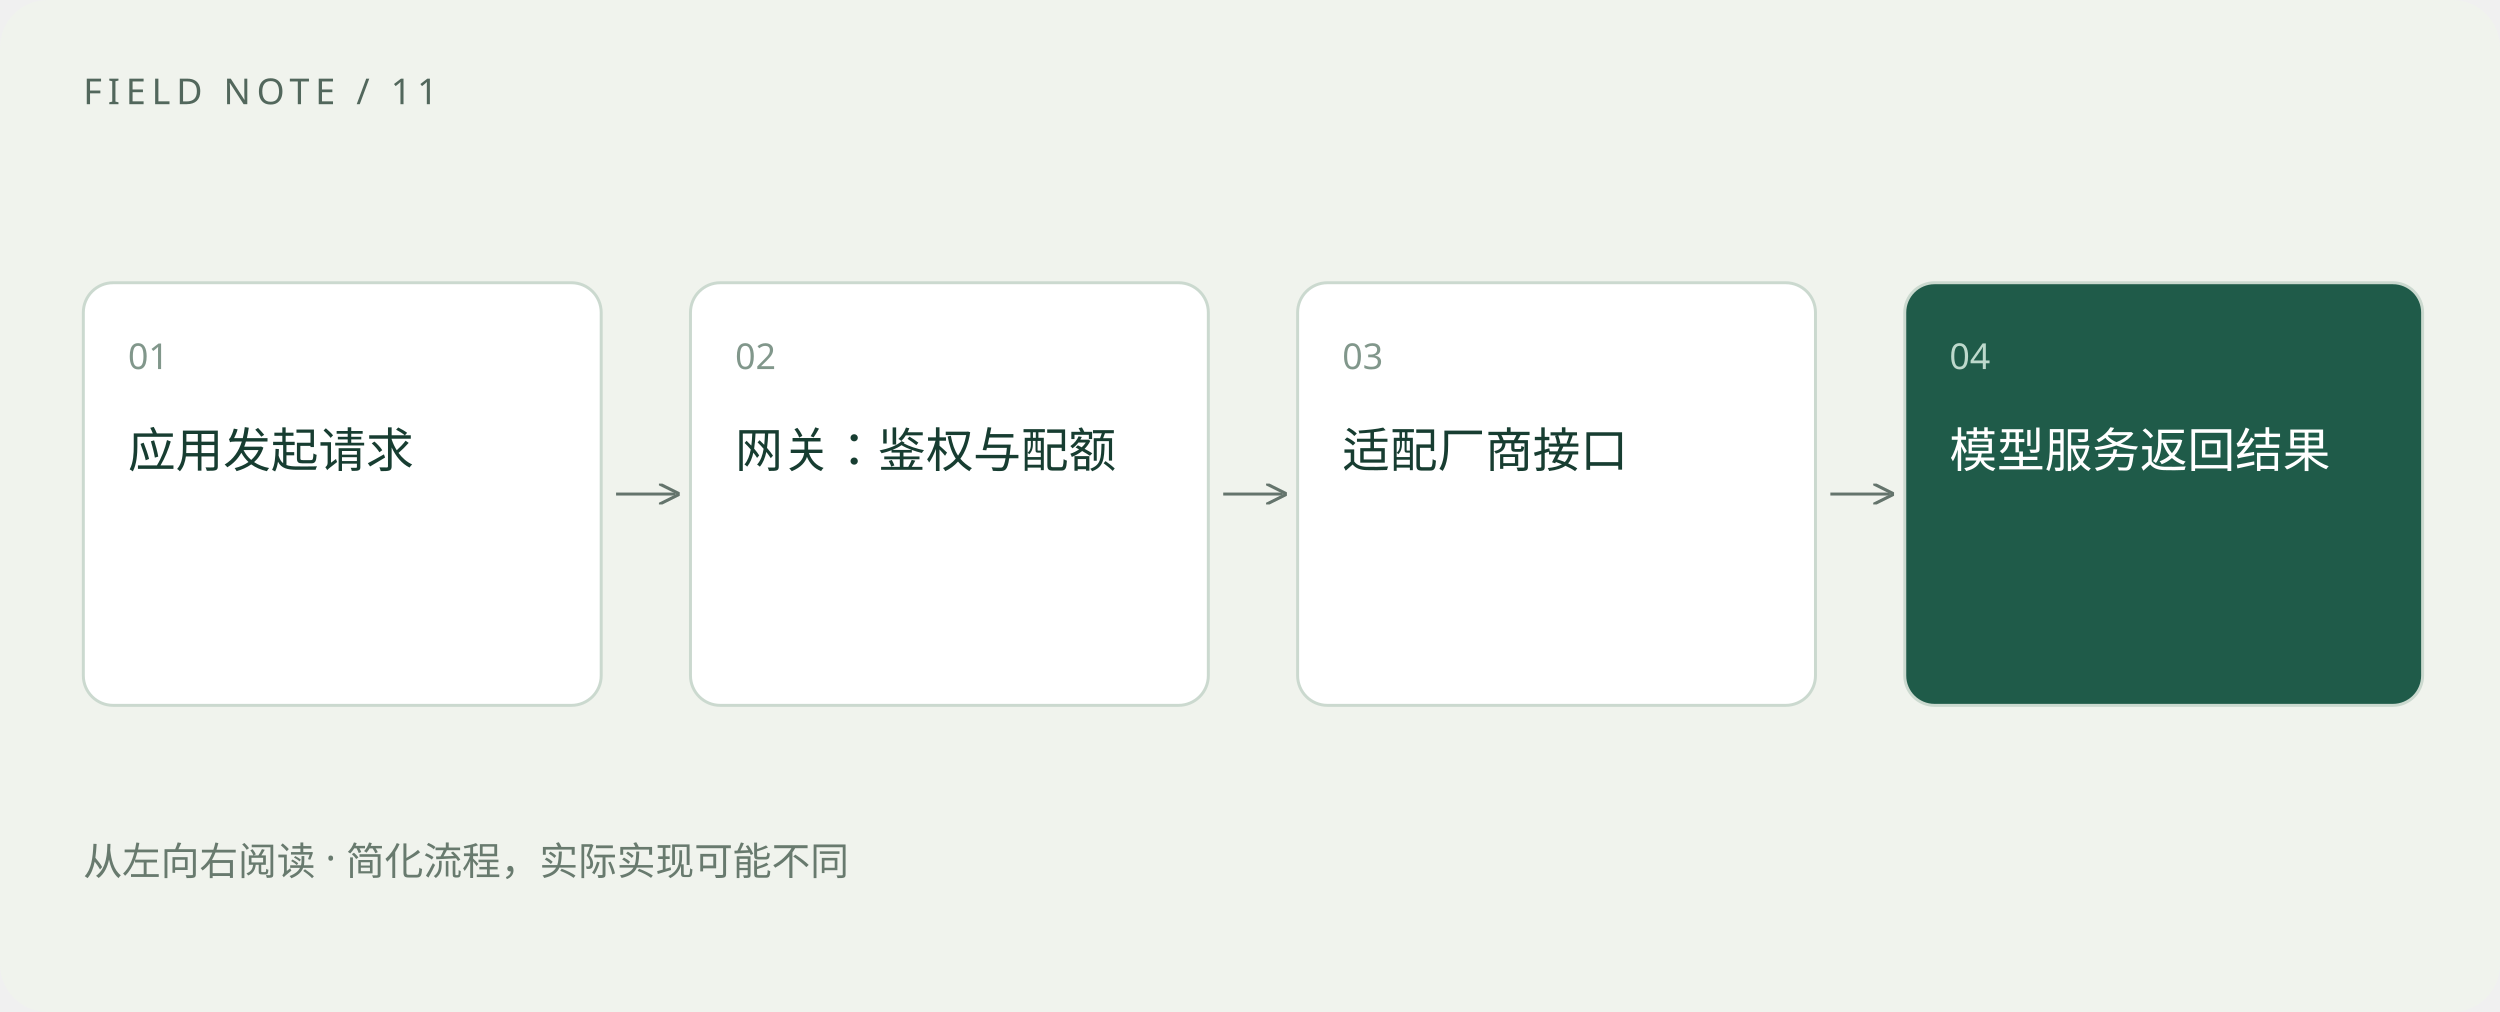
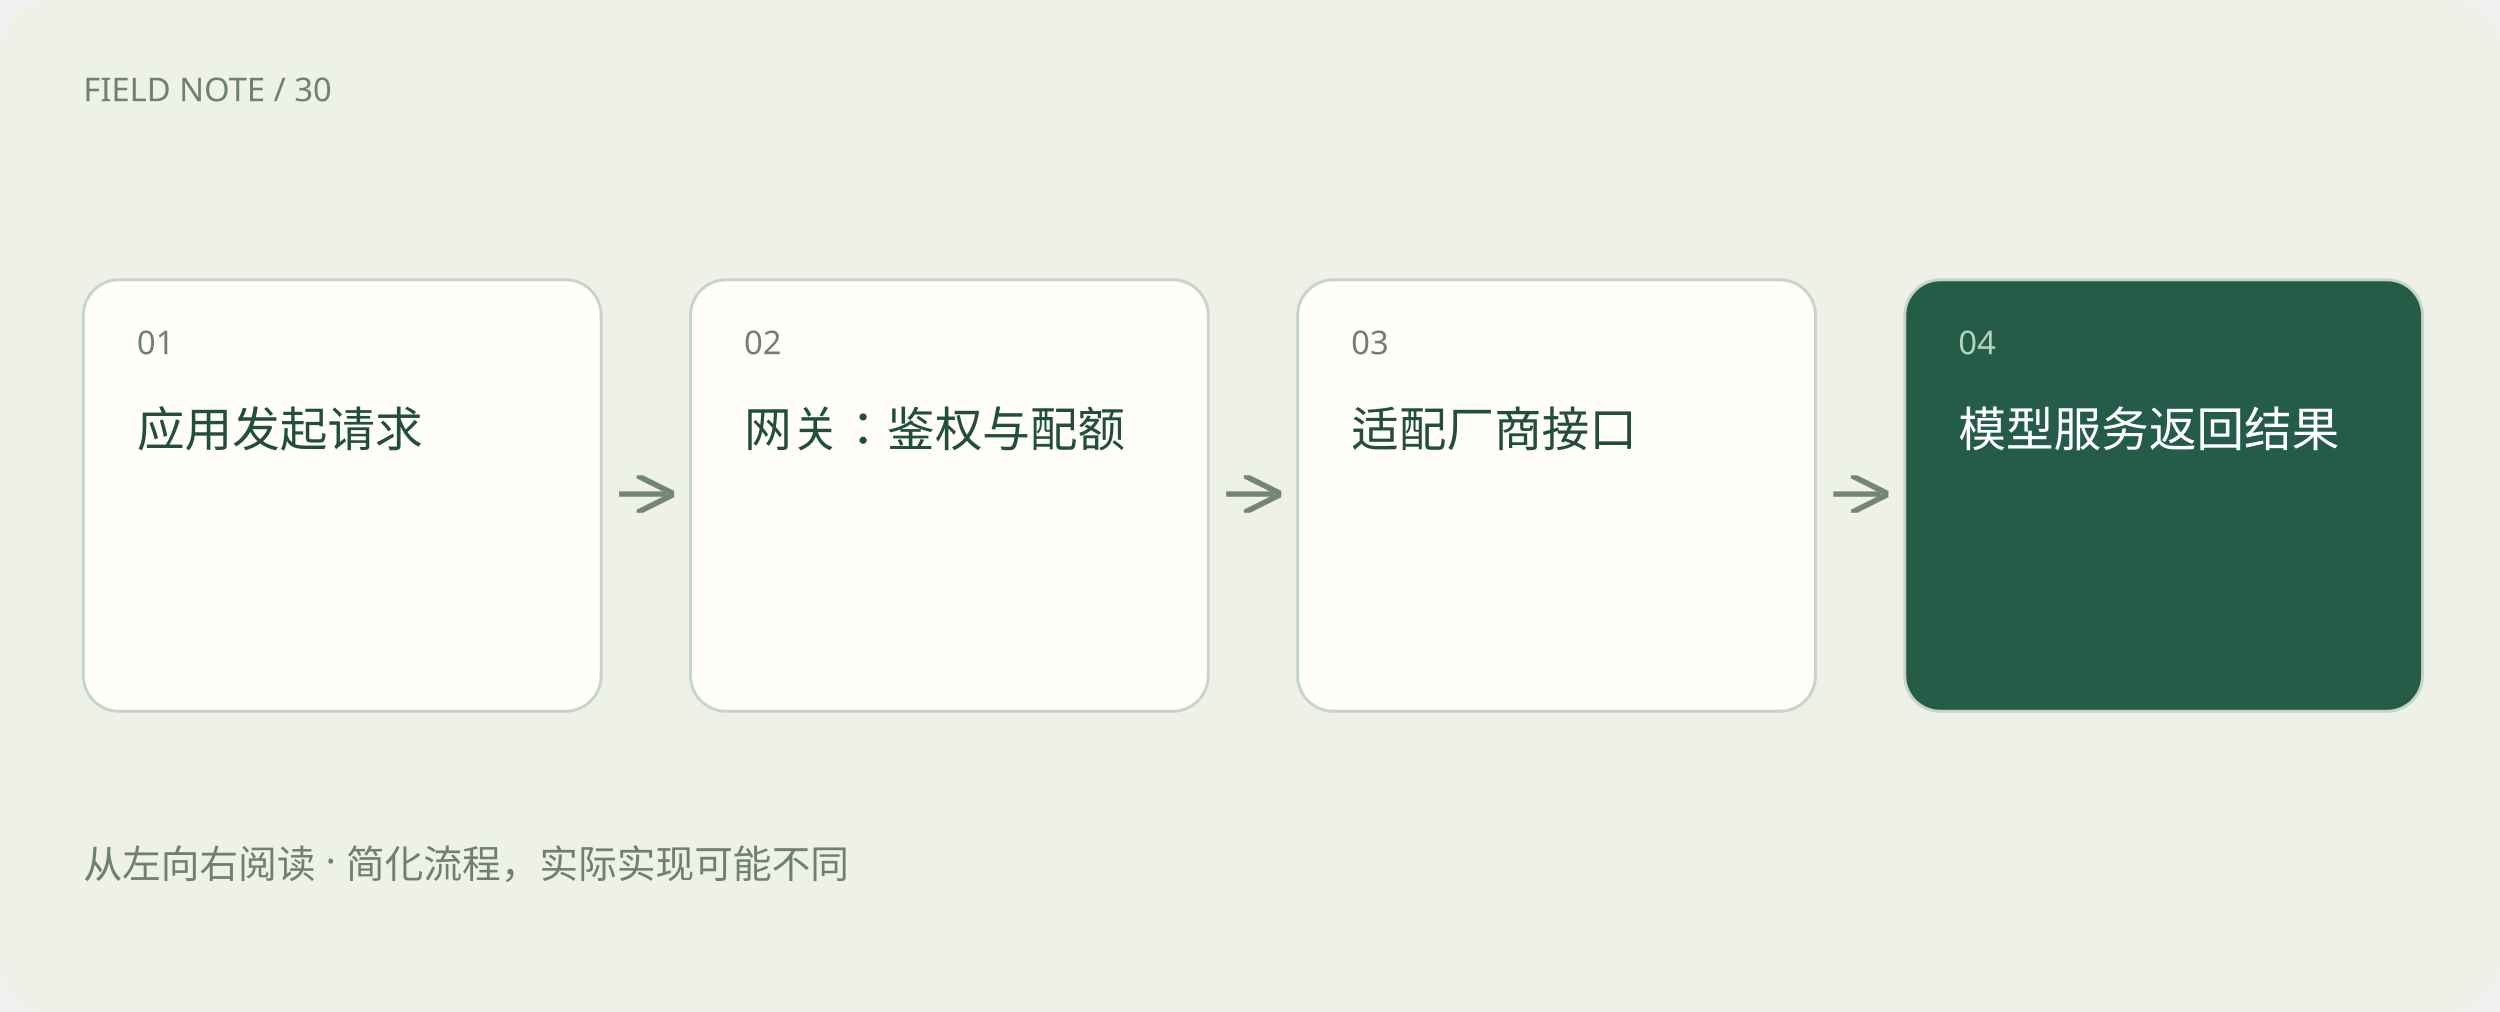
<svg xmlns="http://www.w3.org/2000/svg" viewBox="0 0 840 340" role="img" aria-labelledby="title desc">
  <defs>
    <marker id="arrow" viewBox="0 0 10 10" refX="8" refY="5" markerWidth="7" markerHeight="7" orient="auto">
-       <path d="M0 0L10 5L0 10" fill="none" stroke="#64746c" stroke-width="1.5" />
+       <path d="M0 0L10 5L0 10" fill="none" stroke="#718772" stroke-width="1.5" />
    </marker>
  </defs>
-   <rect width="840" height="340" rx="16" fill="#f0f3ed" />
+   <rect width="840" height="340" rx="16" fill="#edf1e8" />
  <g font-family="PingFang SC,Microsoft YaHei,sans-serif">
-     <text x="28" y="35" fill="#52675c" font-size="12" letter-spacing="2">FIELD NOTE / 11</text>
-     <rect x="28" y="95" width="174" height="142" rx="10" fill="#fff" stroke="#cbd9cf" />
-     <text x="43" y="124" fill="#81978b" font-size="12">01</text>
-     <text x="43" y="157" fill="#173d31" font-size="16">应用发起请求</text>
-     <path d="M207 166h20" stroke="#64746c" fill="none" marker-end="url(#arrow)" />
-     <rect x="232" y="95" width="174" height="142" rx="10" fill="#fff" stroke="#cbd9cf" />
-     <text x="247" y="124" fill="#81978b" font-size="12">02</text>
-     <text x="247" y="157" fill="#173d31" font-size="16">网关：鉴权与配额</text>
-     <path d="M411 166h20" stroke="#64746c" fill="none" marker-end="url(#arrow)" />
-     <rect x="436" y="95" width="174" height="142" rx="10" fill="#fff" stroke="#cbd9cf" />
-     <text x="451" y="124" fill="#81978b" font-size="12">03</text>
-     <text x="451" y="157" fill="#173d31" font-size="16">适配厂商接口</text>
-     <path d="M615 166h20" stroke="#64746c" fill="none" marker-end="url(#arrow)" />
-     <rect x="640" y="95" width="174" height="142" rx="10" fill="#1f5b49" stroke="#cbd9cf" />
-     <text x="655" y="124" fill="#bdd9cc" font-size="12">04</text>
-     <text x="655" y="157" fill="#fff" font-size="16">模型服务返回结果</text>
-     <text x="28" y="294" fill="#687a6e" font-size="13">从左向右阅读 · 简化流程，实际实现可能不同</text>
+     <text x="28" y="34" text-anchor="start" fill="#6f8072" font-size="11">FIELD NOTE / 30</text>
+     <rect x="28" y="94" width="174" height="145" rx="12" fill="#fffefa" stroke="#c8d5c6" />
+     <text x="46" y="119" text-anchor="start" fill="#6f8072" font-size="11">01</text>
+     <text x="46" y="150" text-anchor="start" fill="#234d3d" font-size="16">应用发起请求</text>
+     <path d="M208 166 H224" fill="none" stroke="#718772" stroke-width="1.8" marker-end="url(#arrow)" />
+     <rect x="232" y="94" width="174" height="145" rx="12" fill="#fffefa" stroke="#c8d5c6" />
+     <text x="250" y="119" text-anchor="start" fill="#6f8072" font-size="11">02</text>
+     <text x="250" y="150" text-anchor="start" fill="#234d3d" font-size="16">网关：鉴权与配额</text>
+     <path d="M412 166 H428" fill="none" stroke="#718772" stroke-width="1.8" marker-end="url(#arrow)" />
+     <rect x="436" y="94" width="174" height="145" rx="12" fill="#fffefa" stroke="#c8d5c6" />
+     <text x="454" y="119" text-anchor="start" fill="#6f8072" font-size="11">03</text>
+     <text x="454" y="150" text-anchor="start" fill="#234d3d" font-size="16">适配厂商接口</text>
+     <path d="M616 166 H632" fill="none" stroke="#718772" stroke-width="1.8" marker-end="url(#arrow)" />
+     <rect x="640" y="94" width="174" height="145" rx="12" fill="#245c48" stroke="#c8d5c6" />
+     <text x="658" y="119" text-anchor="start" fill="#b5d1bf" font-size="11">04</text>
+     <text x="658" y="150" text-anchor="start" fill="#fff" font-size="16">模型服务返回结果</text>
+     <text x="28" y="295" text-anchor="start" fill="#6f8072" font-size="13">从左向右阅读 · 简化流程，实际实现可能不同</text>
  </g>
</svg>
